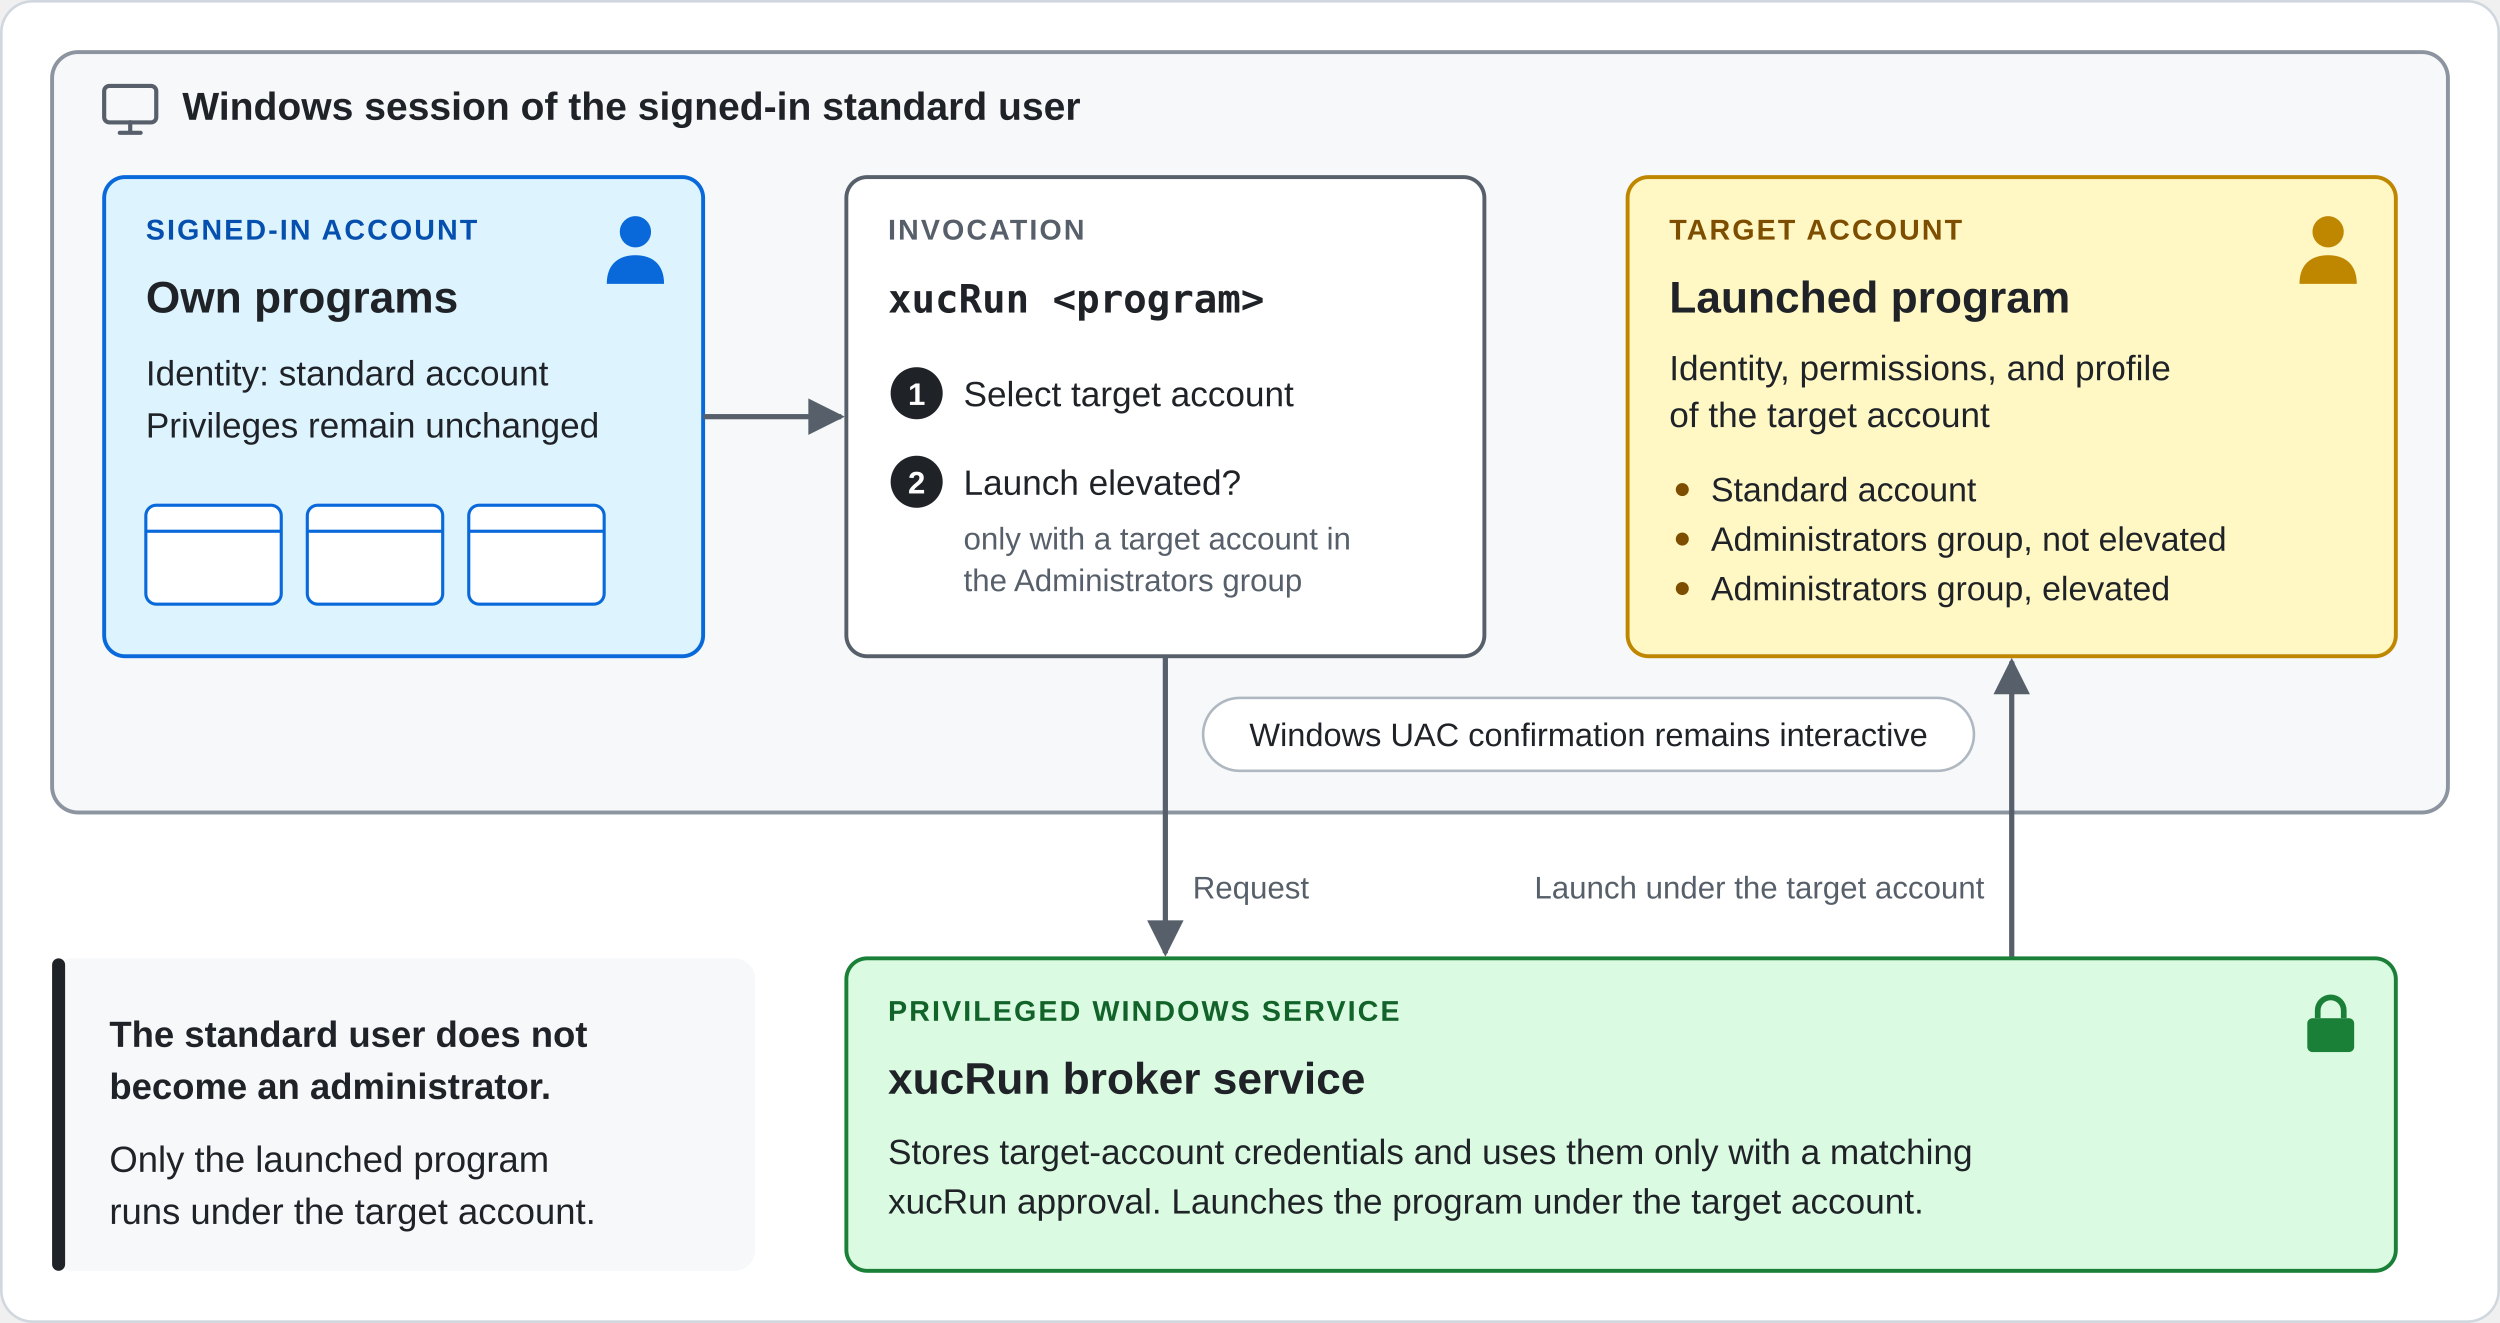
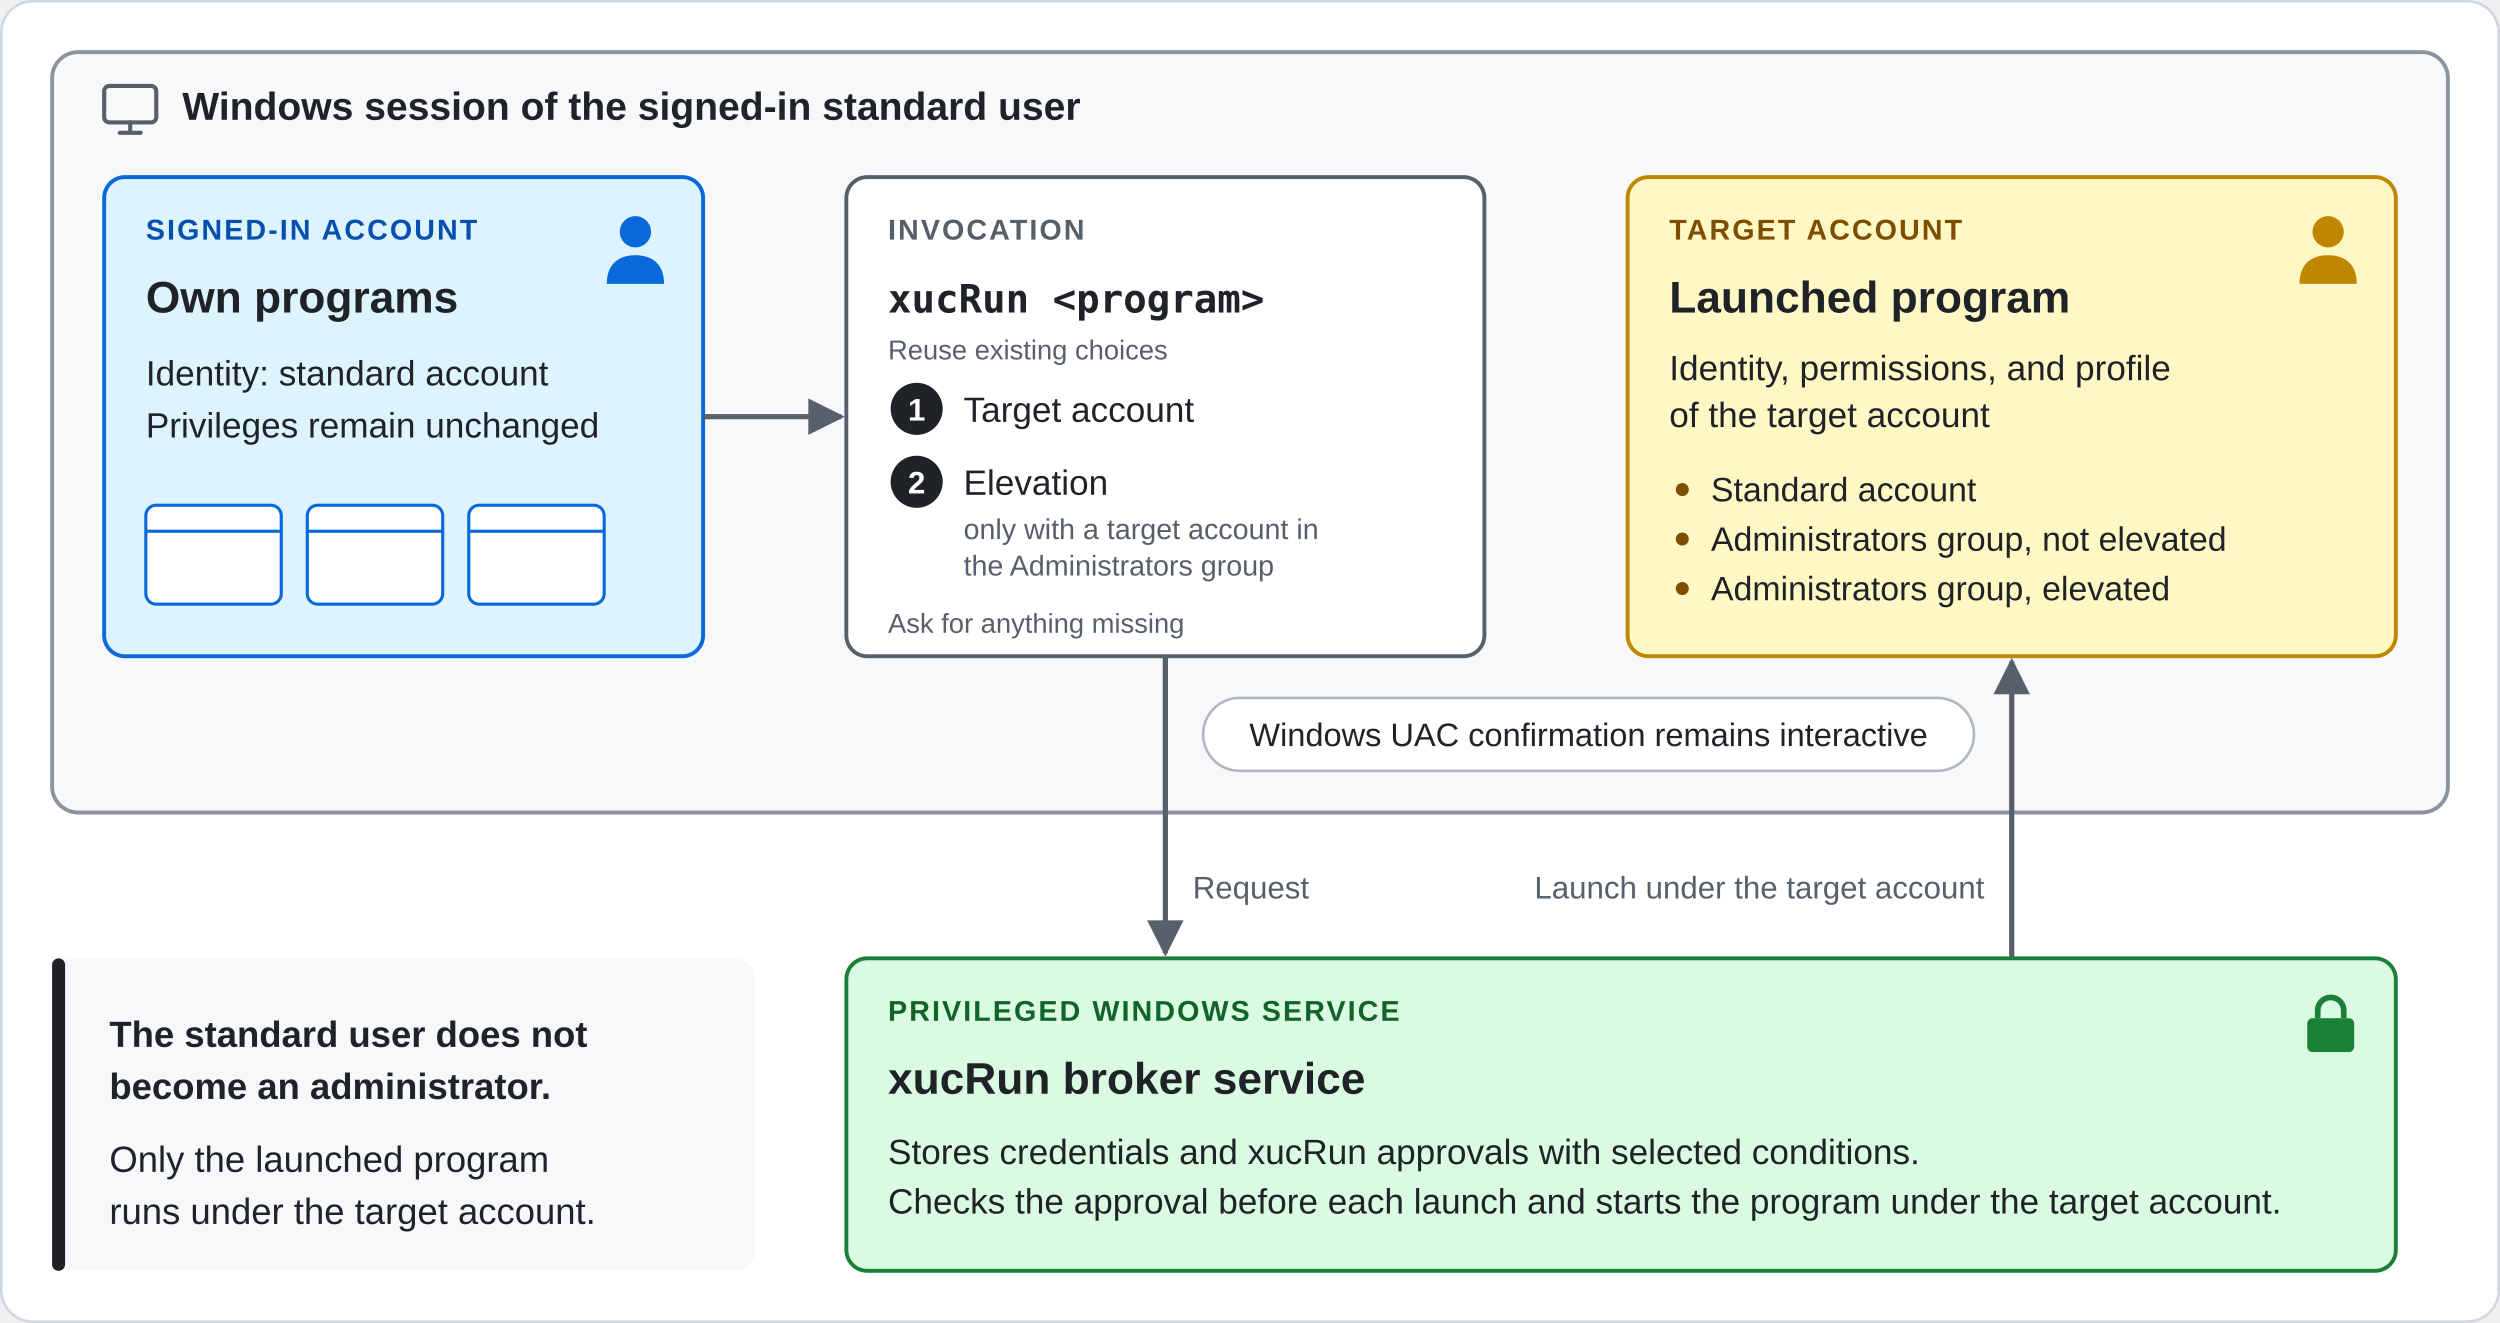
<svg xmlns="http://www.w3.org/2000/svg" viewBox="0 0 960 508" width="960" height="508" role="img" aria-labelledby="title desc" font-family="'Segoe UI', system-ui, -apple-system, 'Helvetica Neue', Arial, sans-serif" fill="#1f2328">
  <defs>
    <marker id="arrow" viewBox="0 0 10 10" refX="9" refY="5" markerWidth="7" markerHeight="7" orient="auto">
      <path d="M0 0 L10 5 L0 10 Z" fill="#57606a" />
    </marker>
  </defs>
  <rect x="0.5" y="0.5" width="959" height="507" rx="12" fill="#ffffff" stroke="#d0d7de" />
  <rect x="20" y="20" width="920" height="292" rx="10" fill="#f6f8fa" stroke="#8c959f" stroke-width="1.5" />
  <g transform="translate(40 33)" fill="none" stroke="#57606a" stroke-width="1.6" stroke-linecap="round">
    <rect x="0" y="0" width="20" height="14" rx="2" />
    <path d="M6 18 H14 M10 14 V18" />
  </g>
  <text x="70" y="46" font-size="15" font-weight="600">Windows session of the signed-in standard user</text>
  <rect x="40" y="68" width="230" height="184" rx="8" fill="#ddf4ff" stroke="#0969da" stroke-width="1.5" />
  <g transform="translate(234 82)" fill="#0969da">
    <circle cx="10" cy="7" r="6" />
    <path d="M-1 27 C-1 19 4 16 10 16 C16 16 21 19 21 27 Z" />
  </g>
  <text x="56" y="92" font-size="11" font-weight="700" letter-spacing="0.8" fill="#0550ae">SIGNED-IN ACCOUNT</text>
  <text x="56" y="120" font-size="17" font-weight="600">Own programs</text>
  <text x="56" y="148" font-size="13.5">Identity: standard account</text>
  <text x="56" y="168" font-size="13.5">Privileges remain unchanged</text>
  <g fill="#ffffff" stroke="#0969da" stroke-width="1.2">
    <rect x="56" y="194" width="52" height="38" rx="4" />
    <rect x="118" y="194" width="52" height="38" rx="4" />
    <rect x="180" y="194" width="52" height="38" rx="4" />
    <path d="M56 204 H108 M118 204 H170 M180 204 H232" fill="none" />
  </g>
  <rect x="325" y="68" width="245" height="184" rx="8" fill="#ffffff" stroke="#57606a" stroke-width="1.5" />
  <text x="341" y="92" font-size="11" font-weight="700" letter-spacing="0.8" fill="#57606a">INVOCATION</text>
  <text x="341" y="120" font-size="15" font-weight="700" font-family="Consolas, 'Cascadia Mono', Menlo, monospace">xucRun &lt;program&gt;</text>
-   <circle cx="352" cy="151" r="10" />
-   <text x="352" y="155.5" font-size="12" font-weight="700" fill="#ffffff" text-anchor="middle">1</text>
-   <text x="370" y="156" font-size="13.5">Select target account</text>
+   <text x="341" y="138" font-size="10.5" fill="#57606a">Reuse existing choices</text>
+   <circle cx="352" cy="157" r="10" />
+   <text x="352" y="161.5" font-size="12" font-weight="700" fill="#ffffff" text-anchor="middle">1</text>
+   <text x="370" y="162" font-size="13.5">Target account</text>
  <circle cx="352" cy="185" r="10" />
  <text x="352" y="189.5" font-size="12" font-weight="700" fill="#ffffff" text-anchor="middle">2</text>
-   <text x="370" y="190" font-size="13.5">Launch elevated?</text>
-   <text x="370" y="211" font-size="12" fill="#57606a">only with a target account in</text>
-   <text x="370" y="227" font-size="12" fill="#57606a">the Administrators group</text>
+   <text x="370" y="190" font-size="13.5">Elevation</text>
+   <text x="370" y="207" font-size="11" fill="#57606a">only with a target account in</text>
+   <text x="370" y="221" font-size="11" fill="#57606a">the Administrators group</text>
+   <text x="341" y="243" font-size="10.5" fill="#57606a">Ask for anything missing</text>
  <rect x="625" y="68" width="295" height="184" rx="8" fill="#fff8c5" stroke="#bf8700" stroke-width="1.5" />
  <g transform="translate(884 82)" fill="#bf8700">
    <circle cx="10" cy="7" r="6" />
    <path d="M-1 27 C-1 19 4 16 10 16 C16 16 21 19 21 27 Z" />
  </g>
  <text x="641" y="92" font-size="11" font-weight="700" letter-spacing="0.8" fill="#7d4e00">TARGET ACCOUNT</text>
  <text x="641" y="120" font-size="17" font-weight="600">Launched program</text>
  <text x="641" y="146" font-size="13.5">Identity, permissions, and profile</text>
  <text x="641" y="164" font-size="13.5">of the target account</text>
  <g fill="#7d4e00">
    <circle cx="646" cy="188" r="2.5" />
    <circle cx="646" cy="207" r="2.5" />
    <circle cx="646" cy="226" r="2.5" />
  </g>
  <text x="657" y="192.5" font-size="13">Standard account</text>
  <text x="657" y="211.5" font-size="13">Administrators group, not elevated</text>
  <text x="657" y="230.5" font-size="13">Administrators group, elevated</text>
  <g stroke="#57606a" stroke-width="2" fill="none">
    <line x1="270" y1="160" x2="323" y2="160" marker-end="url(#arrow)" />
    <line x1="447.5" y1="252" x2="447.5" y2="366" marker-end="url(#arrow)" />
    <line x1="772.5" y1="368" x2="772.5" y2="254" marker-end="url(#arrow)" />
  </g>
  <rect x="462" y="268" width="296" height="28" rx="14" fill="#ffffff" stroke="#afb8c1" />
  <text x="610" y="286.5" font-size="12.5" text-anchor="middle">Windows UAC confirmation remains interactive</text>
  <text x="458" y="345" font-size="12" fill="#57606a">Request</text>
  <text x="762" y="345" font-size="12" fill="#57606a" text-anchor="end">Launch under the target account</text>
  <rect x="20" y="368" width="270" height="120" rx="8" fill="#f6f8fa" />
  <rect x="20" y="368" width="5" height="120" rx="2.5" />
  <text x="42" y="402" font-size="14" font-weight="600">The standard user does not</text>
  <text x="42" y="422" font-size="14" font-weight="600">become an administrator.</text>
  <text x="42" y="450" font-size="14">Only the launched program</text>
  <text x="42" y="470" font-size="14">runs under the target account.</text>
  <rect x="325" y="368" width="595" height="120" rx="8" fill="#dafbe1" stroke="#1a7f37" stroke-width="1.5" />
  <g transform="translate(886 382)">
    <path d="M4 9 V6 a5 5 0 0 1 10 0 V9" fill="none" stroke="#1a7f37" stroke-width="2.2" />
    <rect x="0" y="9" width="18" height="13" rx="2" fill="#1a7f37" />
  </g>
  <text x="341" y="392" font-size="11" font-weight="700" letter-spacing="0.8" fill="#116329">PRIVILEGED WINDOWS SERVICE</text>
  <text x="341" y="420" font-size="17" font-weight="600">xucRun broker service</text>
-   <text x="341" y="447" font-size="13.5">Stores target-account credentials and uses them only with a matching</text>
-   <text x="341" y="466" font-size="13.5">xucRun approval. Launches the program under the target account.</text>
+   <text x="341" y="447" font-size="13.5">Stores credentials and xucRun approvals with selected conditions.</text>
+   <text x="341" y="466" font-size="13.5">Checks the approval before each launch and starts the program under the target account.</text>
</svg>
